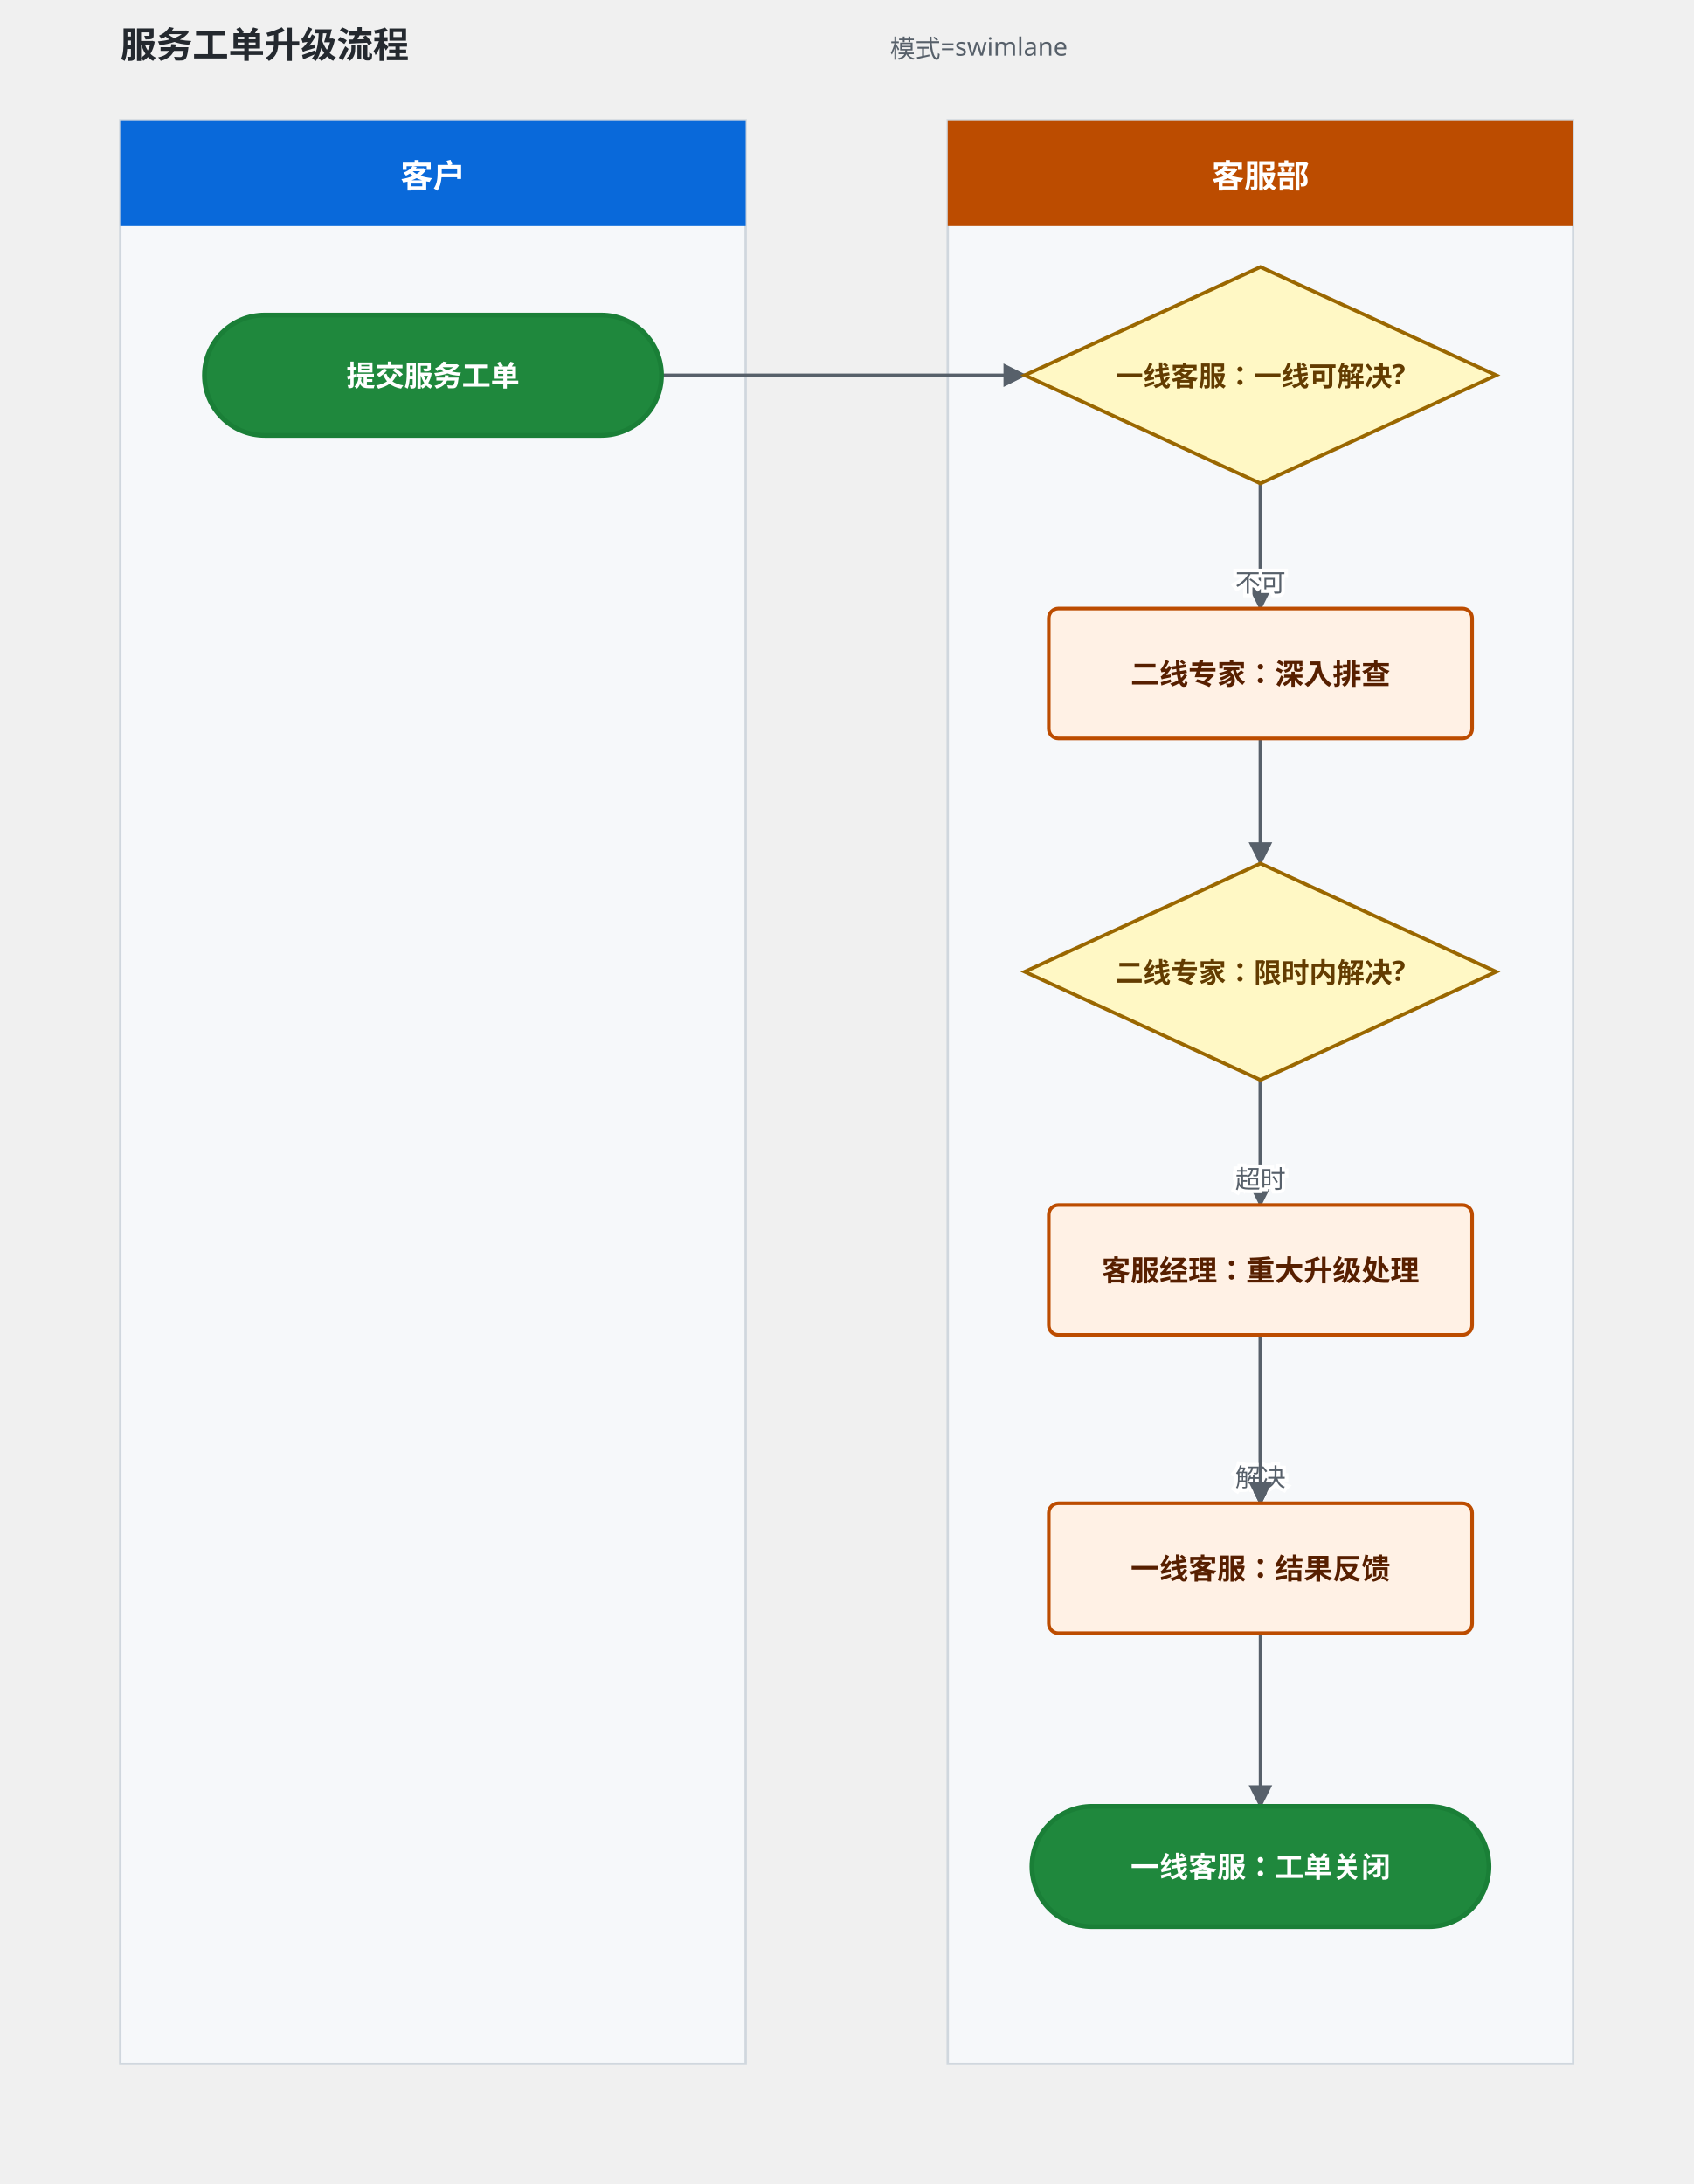
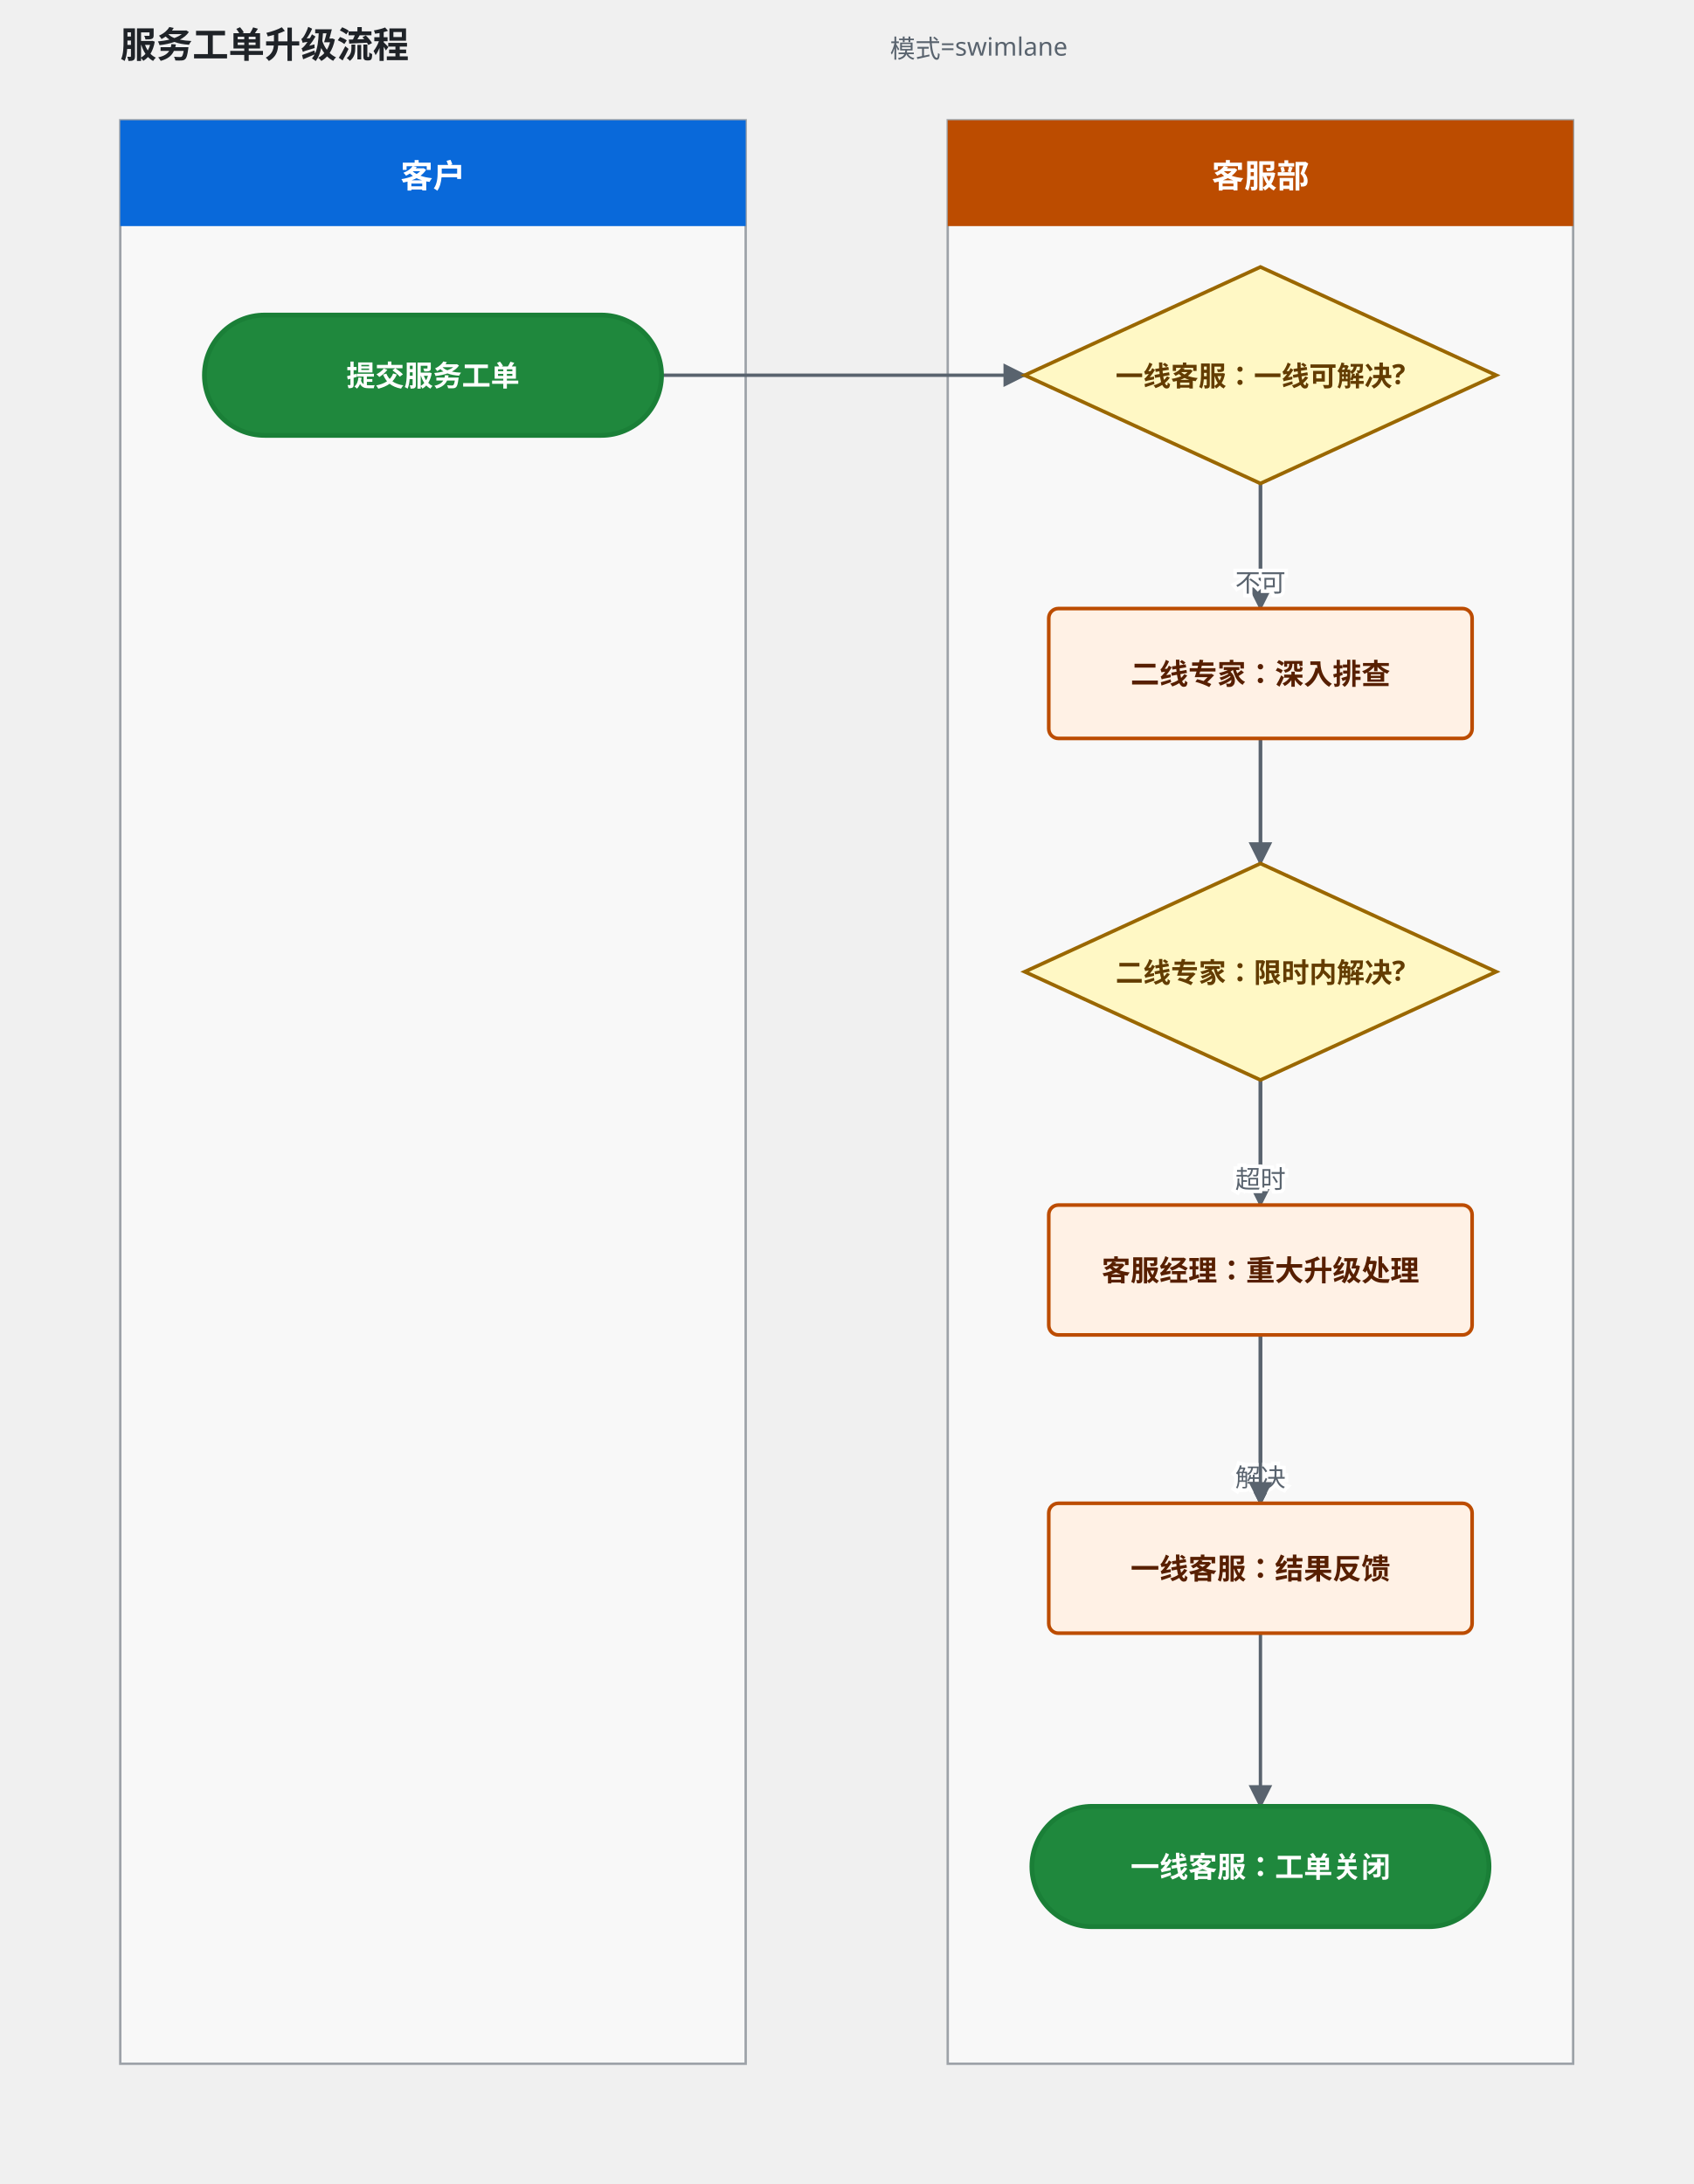
<svg xmlns="http://www.w3.org/2000/svg" viewBox="0 0 704 908" width="704" height="908" style="background:#ffffff;font-family:'Microsoft YaHei',system-ui,sans-serif">
  <defs>
    <marker id="arr" viewBox="0 0 10 10" refX="9" refY="5" markerWidth="7" markerHeight="7" orient="auto-start-reverse">
-       <path d="M0,0 L10,5 L0,10 z" fill="#57606a" />
+       <path d="M0,0 L10,5 L0,10 z" fill="#59636e" />
    </marker>
  </defs>
-   <rect x="50" y="50" width="260" height="808" fill="#f6f8fa" stroke="#d0d7de" stroke-width="1" />
+   <rect x="50" y="50" width="260" height="808" fill="#ffffff" stroke="#59636e" stroke-width="1" opacity="0.55" />
  <rect x="50" y="50" width="260" height="44" fill="#0969da" />
  <text x="180" y="78" text-anchor="middle" font-size="13.5" font-weight="700" fill="#ffffff">客户</text>
-   <rect x="394" y="50" width="260" height="808" fill="#f6f8fa" stroke="#d0d7de" stroke-width="1" />
+   <rect x="394" y="50" width="260" height="808" fill="#ffffff" stroke="#59636e" stroke-width="1" opacity="0.55" />
  <rect x="394" y="50" width="260" height="44" fill="#bc4c00" />
  <text x="524" y="78" text-anchor="middle" font-size="13.5" font-weight="700" fill="#ffffff">客服部</text>
-   <path d="M 275 156 L 352 156 L 352 156 L 426 156" fill="none" stroke="#57606a" stroke-width="1.4" marker-end="url(#arr)" />
-   <path d="M 524 201 L 524 625" fill="none" stroke="#57606a" stroke-width="1.4" marker-end="url(#arr)" />
-   <text x="524" y="618" text-anchor="middle" font-size="10.5" fill="#57606a" paint-order="stroke" stroke="#ffffff" stroke-width="3">可</text>
-   <path d="M 524 201 L 524 253" fill="none" stroke="#57606a" stroke-width="1.4" marker-end="url(#arr)" />
-   <text x="524" y="246" text-anchor="middle" font-size="10.5" fill="#57606a" paint-order="stroke" stroke="#ffffff" stroke-width="3">不可</text>
-   <path d="M 524 307 L 524 359" fill="none" stroke="#57606a" stroke-width="1.4" marker-end="url(#arr)" />
-   <path d="M 524 449 L 524 625" fill="none" stroke="#57606a" stroke-width="1.4" marker-end="url(#arr)" />
-   <text x="524" y="618" text-anchor="middle" font-size="10.5" fill="#57606a" paint-order="stroke" stroke="#ffffff" stroke-width="3">解决</text>
-   <path d="M 524 449 L 524 501" fill="none" stroke="#57606a" stroke-width="1.4" marker-end="url(#arr)" />
-   <text x="524" y="494" text-anchor="middle" font-size="10.5" fill="#57606a" paint-order="stroke" stroke="#ffffff" stroke-width="3">超时</text>
-   <path d="M 524 555 L 524 625" fill="none" stroke="#57606a" stroke-width="1.4" marker-end="url(#arr)" />
-   <path d="M 524 679 L 524 751" fill="none" stroke="#57606a" stroke-width="1.4" marker-end="url(#arr)" />
-   <g transform="translate(0,0)">
+   <path d="M 275 156 L 352 156 L 352 156 L 426 156" fill="none" stroke="#59636e" stroke-width="1.4" marker-end="url(#arr)" data-edge="1" data-eidx="0" />
+   <path d="M 524 201 L 524 625" fill="none" stroke="#59636e" stroke-width="1.4" marker-end="url(#arr)" data-edge="1" data-eidx="1" />
+   <text x="524" y="618" text-anchor="middle" font-size="10.5" fill="#59636e" paint-order="stroke" stroke="#ffffff" stroke-width="3">可</text>
+   <path d="M 524 201 L 524 253" fill="none" stroke="#59636e" stroke-width="1.4" marker-end="url(#arr)" data-edge="1" data-eidx="2" />
+   <text x="524" y="246" text-anchor="middle" font-size="10.5" fill="#59636e" paint-order="stroke" stroke="#ffffff" stroke-width="3">不可</text>
+   <path d="M 524 307 L 524 359" fill="none" stroke="#59636e" stroke-width="1.4" marker-end="url(#arr)" data-edge="1" data-eidx="3" />
+   <path d="M 524 449 L 524 625" fill="none" stroke="#59636e" stroke-width="1.4" marker-end="url(#arr)" data-edge="1" data-eidx="4" />
+   <text x="524" y="618" text-anchor="middle" font-size="10.5" fill="#59636e" paint-order="stroke" stroke="#ffffff" stroke-width="3">解决</text>
+   <path d="M 524 449 L 524 501" fill="none" stroke="#59636e" stroke-width="1.4" marker-end="url(#arr)" data-edge="1" data-eidx="5" />
+   <text x="524" y="494" text-anchor="middle" font-size="10.5" fill="#59636e" paint-order="stroke" stroke="#ffffff" stroke-width="3">超时</text>
+   <path d="M 524 555 L 524 625" fill="none" stroke="#59636e" stroke-width="1.4" marker-end="url(#arr)" data-edge="1" data-eidx="6" />
+   <path d="M 524 679 L 524 751" fill="none" stroke="#59636e" stroke-width="1.4" marker-end="url(#arr)" data-edge="1" data-eidx="7" />
+   <g transform="translate(0,0)" data-id="N1">
    <g fill="#1f883d" stroke="#1a7f37" stroke-width="2">
      <rect x="85" y="131" width="190" height="50" rx="25" ry="25" />
    </g>
    <text x="180" y="160.5" text-anchor="middle" font-size="12" font-weight="600" fill="#ffffff">提交服务工单</text>
  </g>
-   <g transform="translate(0,0)">
+   <g transform="translate(0,0)" data-id="N2">
    <g fill="#fff8c5" stroke="#9a6700" stroke-width="1.5">
      <polygon points="524,111 622,156 524,201 426,156" />
    </g>
    <text x="524" y="160.5" text-anchor="middle" font-size="11.5" font-weight="600" fill="#633c01">一线客服：一线可解决?</text>
  </g>
-   <g transform="translate(0,0)">
+   <g transform="translate(0,0)" data-id="N3">
    <g fill="#fff1e5" stroke="#bc4c00" stroke-width="1.5">
      <rect x="436" y="253" width="176" height="54" rx="4" />
    </g>
    <text x="524" y="284.5" text-anchor="middle" font-size="12" font-weight="600" fill="#571f00">二线专家：深入排查</text>
  </g>
-   <g transform="translate(0,0)">
+   <g transform="translate(0,0)" data-id="N4">
    <g fill="#fff8c5" stroke="#9a6700" stroke-width="1.5">
      <polygon points="524,359 622,404 524,449 426,404" />
    </g>
    <text x="524" y="408.5" text-anchor="middle" font-size="11.5" font-weight="600" fill="#633c01">二线专家：限时内解决?</text>
  </g>
-   <g transform="translate(0,0)">
+   <g transform="translate(0,0)" data-id="N5">
    <g fill="#fff1e5" stroke="#bc4c00" stroke-width="1.5">
      <rect x="436" y="501" width="176" height="54" rx="4" />
    </g>
    <text x="524" y="532.5" text-anchor="middle" font-size="12" font-weight="600" fill="#571f00">客服经理：重大升级处理</text>
  </g>
-   <g transform="translate(0,0)">
+   <g transform="translate(0,0)" data-id="N6">
    <g fill="#fff1e5" stroke="#bc4c00" stroke-width="1.5">
      <rect x="436" y="625" width="176" height="54" rx="4" />
    </g>
    <text x="524" y="656.5" text-anchor="middle" font-size="12" font-weight="600" fill="#571f00">一线客服：结果反馈</text>
  </g>
-   <g transform="translate(0,0)">
+   <g transform="translate(0,0)" data-id="N7">
    <g fill="#1f883d" stroke="#1a7f37" stroke-width="2">
      <rect x="429" y="751" width="190" height="50" rx="25" ry="25" />
    </g>
    <text x="524" y="780.5" text-anchor="middle" font-size="12" font-weight="600" fill="#ffffff">一线客服：工单关闭</text>
  </g>
-   <text x="50" y="24" font-size="15" font-weight="700" fill="#24292f">服务工单升级流程</text>
-   <text x="370" y="24" font-size="10.5" fill="#57606a">模式=swimlane</text>
+   <text x="50" y="24" font-size="15" font-weight="700" fill="#1f2328">服务工单升级流程</text>
+   <text x="370" y="24" font-size="10.5" fill="#59636e">模式=swimlane</text>
</svg>
